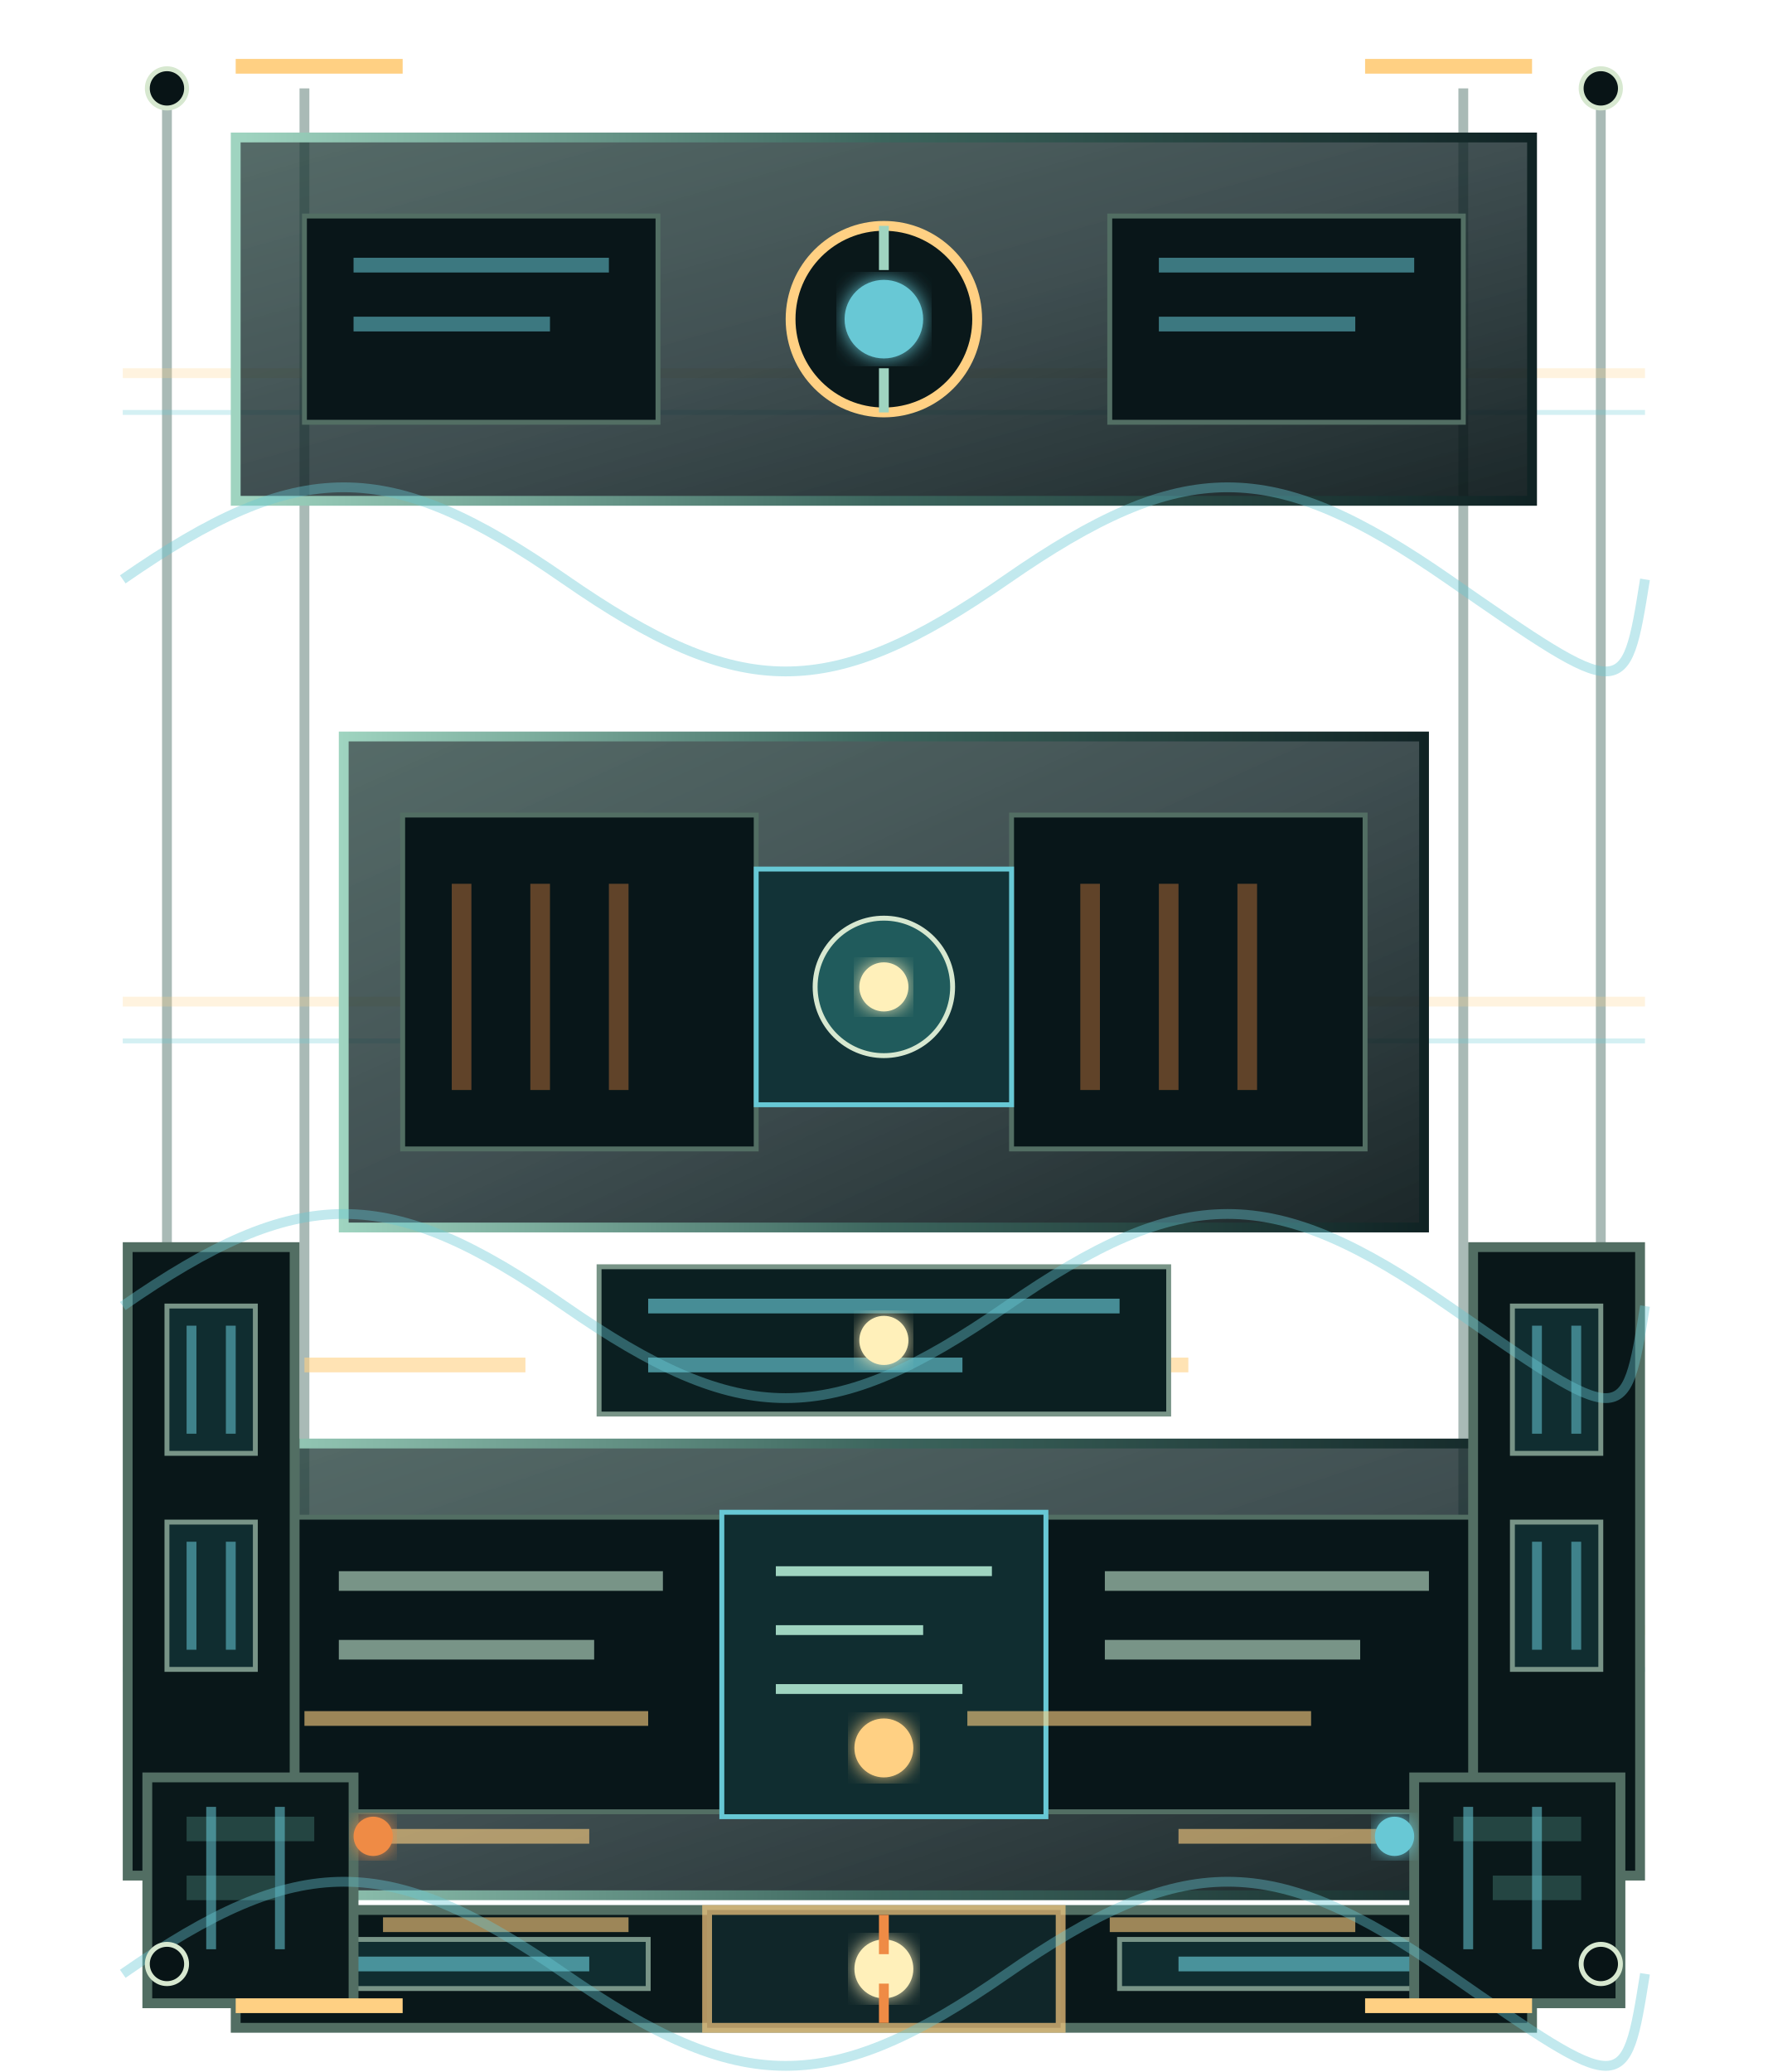
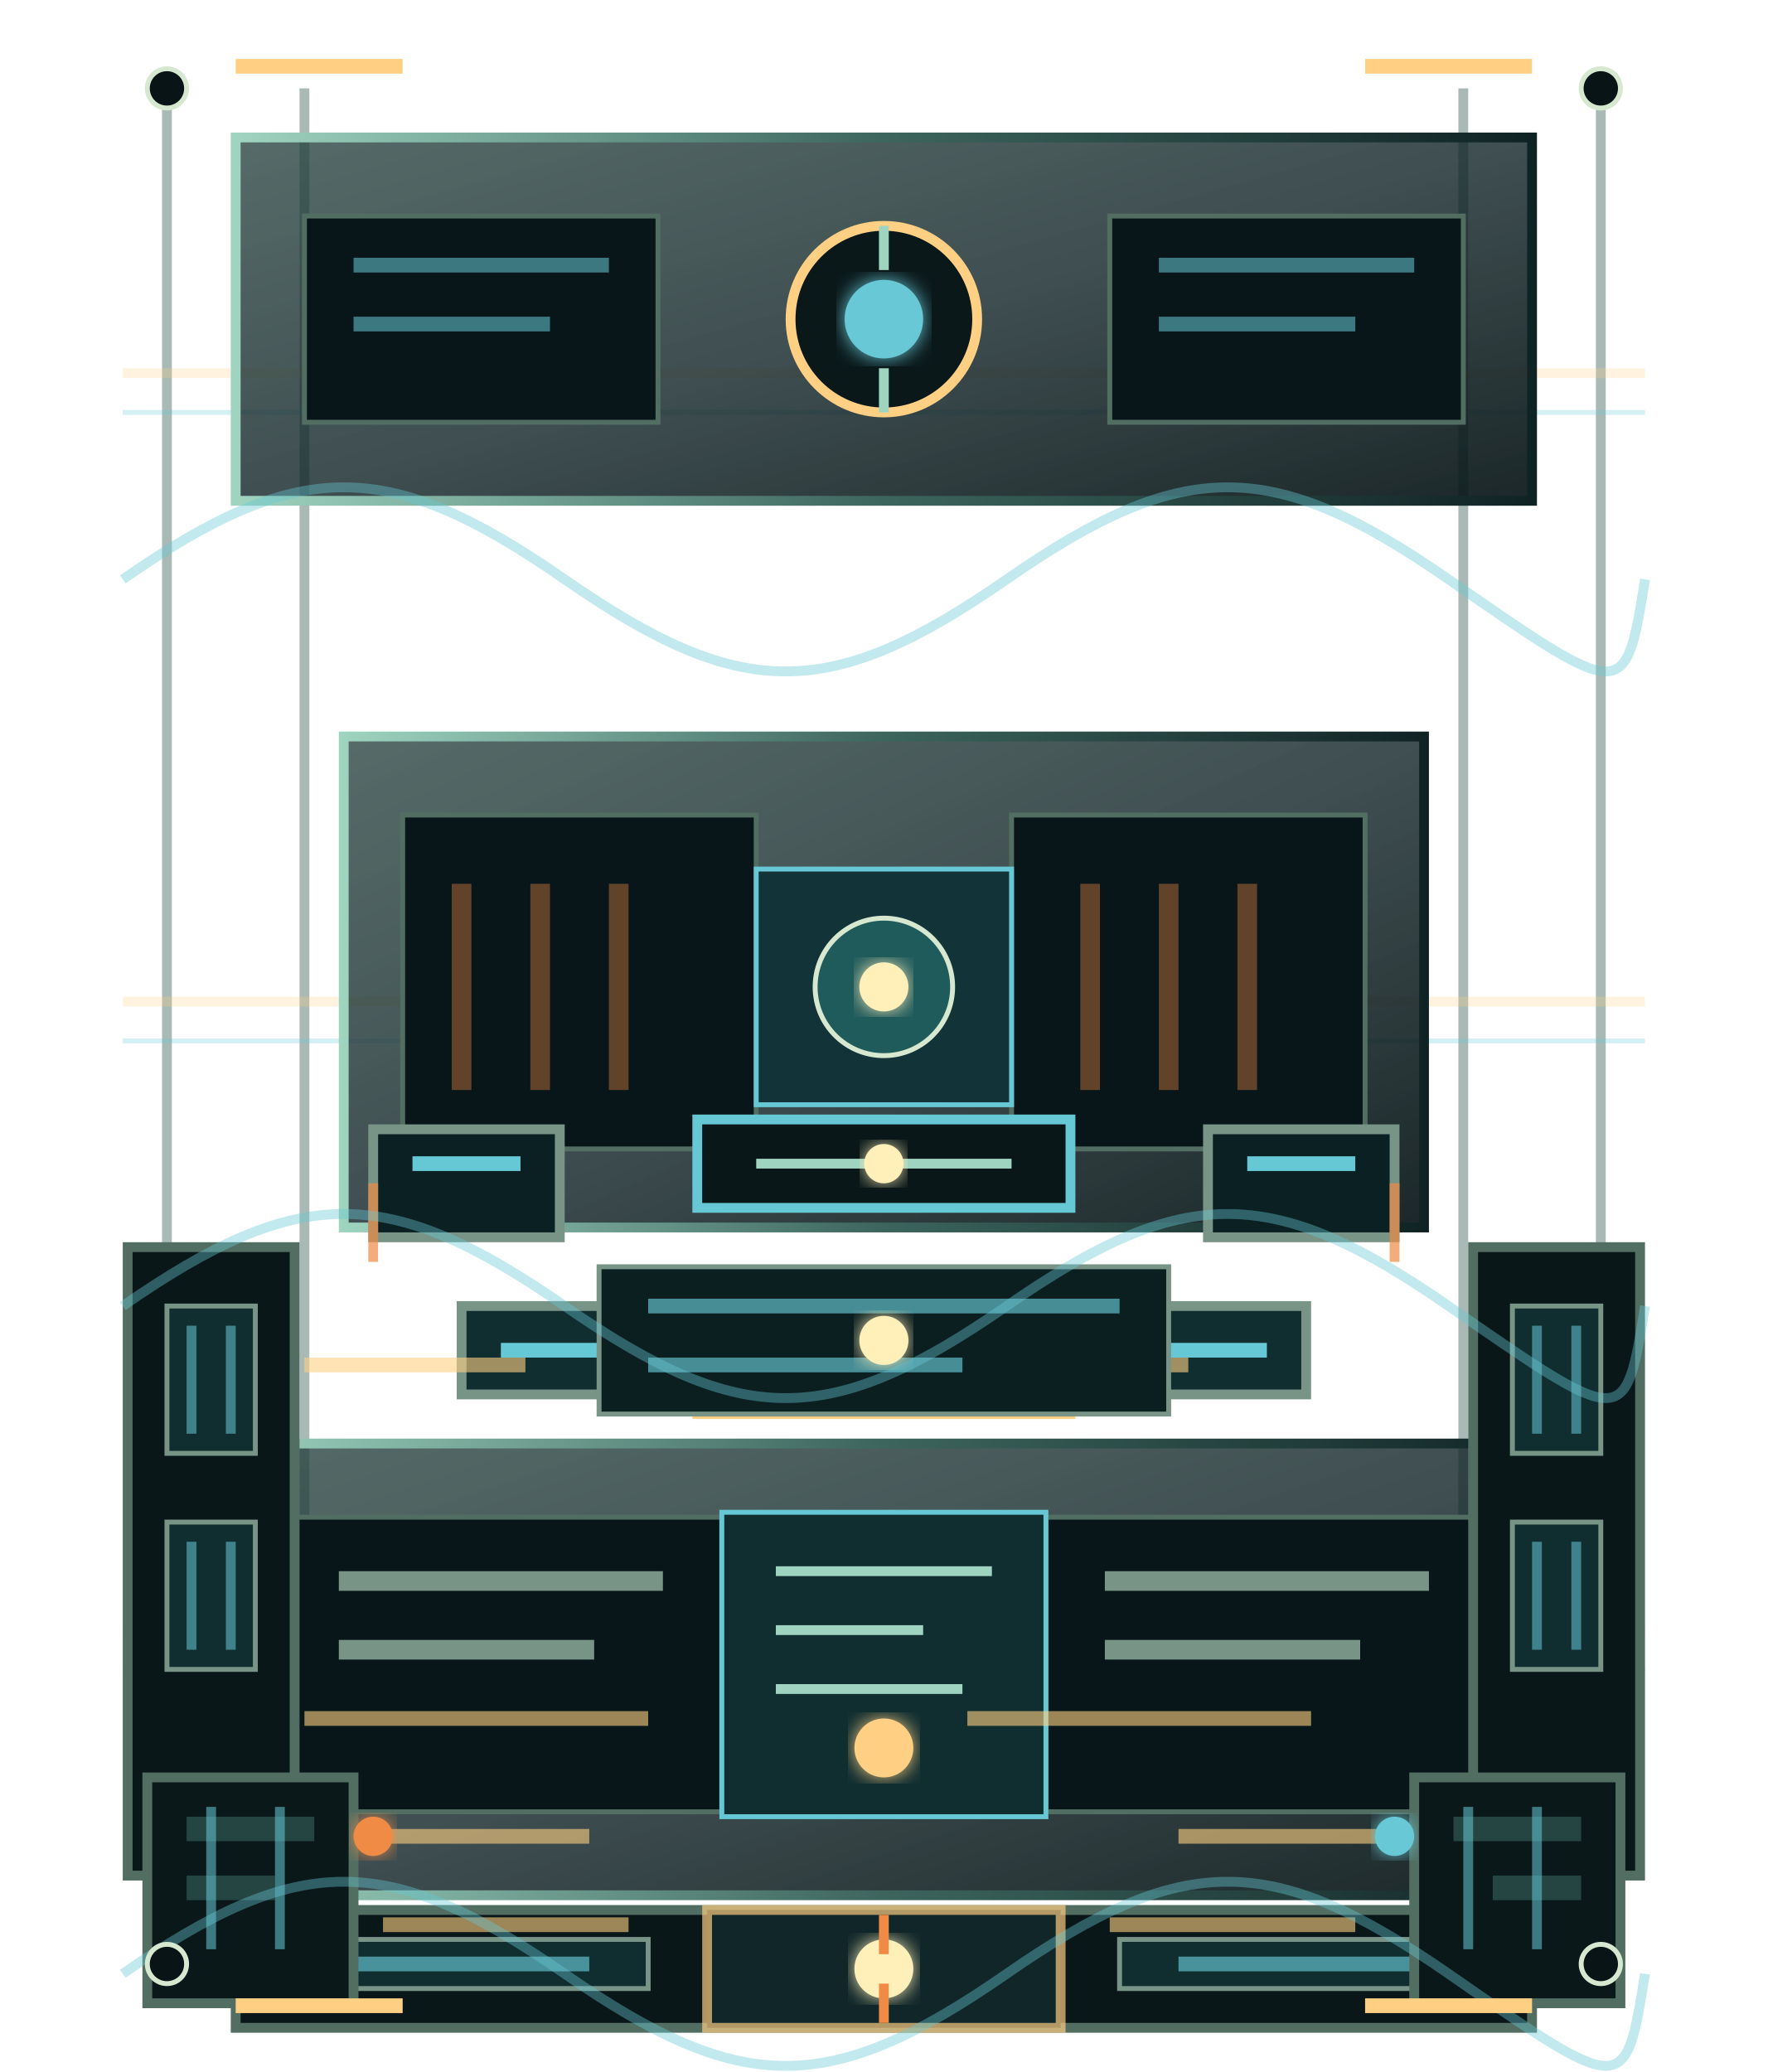
<svg xmlns="http://www.w3.org/2000/svg" viewBox="0 0 360 422" fill="none" role="img" aria-label="Route depth service field">
  <defs>
    <linearGradient id="bay" x1="0" y1="0" x2="1" y2="1">
      <stop stop-color="#26423e" stop-opacity=".78" />
      <stop offset=".5" stop-color="#102326" stop-opacity=".8" />
      <stop offset="1" stop-color="#071416" stop-opacity=".92" />
    </linearGradient>
    <linearGradient id="rail">
      <stop stop-color="#9fd4c0" />
      <stop offset=".5" stop-color="#3c655d" />
      <stop offset="1" stop-color="#102324" />
    </linearGradient>
    <filter id="glow">
      <feGaussianBlur stdDeviation="2" result="b" />
      <feMerge>
        <feMergeNode in="b" />
        <feMergeNode in="SourceGraphic" />
      </feMerge>
    </filter>
  </defs>
  <path d="M34 18v382M326 18v382M62 18v382M298 18v382" stroke="#42675e" stroke-opacity=".45" stroke-width="2" />
  <path d="M25 76h310M25 204h310M25 332h310" stroke="#ffd083" stroke-opacity=".25" stroke-width="2" />
  <path d="M25 84h310M25 212h310M25 340h310" stroke="#67c8d5" stroke-opacity=".28" />
  <path d="M48 28h264v74H48z" fill="url(#bay)" stroke="url(#rail)" stroke-width="2" />
  <path d="M62 44h72v42H62zM226 44h72v42h-72z" fill="#091619" stroke="#526e63" />
  <path d="M72 54h52M72 66h40M236 54h52M236 66h40" stroke="#67c8d5" stroke-opacity=".55" stroke-width="3" />
  <circle cx="180" cy="65" r="19" fill="#0a181a" stroke="#ffd083" stroke-width="2" />
  <circle cx="180" cy="65" r="8" fill="#67c8d5" filter="url(#glow)" />
  <path d="M180 46v9M180 75v9" stroke="#9fd4c0" stroke-width="2" />
  <path d="M70 150h220v100H70z" fill="url(#bay)" stroke="url(#rail)" stroke-width="2" />
  <path d="M82 166h72v68H82zM206 166h72v68h-72z" fill="#081619" stroke="#526e63" />
  <path d="M94 180v42M110 180v42M126 180v42M222 180v42M238 180v42M254 180v42" stroke="#ef8b45" stroke-opacity=".38" stroke-width="4" />
  <path d="M154 177h52v48h-52z" fill="#123337" stroke="#67c8d5" />
  <circle cx="180" cy="201" r="14" fill="#205b5c" stroke="#d7e8d0" />
  <circle cx="180" cy="201" r="5" fill="#fff0ba" filter="url(#glow)" />
  <path d="M42 294h276v92H42z" fill="url(#bay)" stroke="url(#rail)" stroke-width="2" />
  <path d="M57 309h90v60H57zM213 309h90v60h-90z" fill="#081619" stroke="#526e63" />
  <path d="M69 322h66M69 336h52M225 322h66M225 336h52" stroke="#789487" stroke-width="4" />
  <path d="M147 308h66v62h-66z" fill="#102d30" stroke="#67c8d5" />
  <path d="M158 320h44M158 332h30M158 344h38" stroke="#9fd4c0" stroke-width="2" />
  <circle cx="180" cy="356" r="6" fill="#ffd083" filter="url(#glow)" />
+   <g stroke="#789487" stroke-width="2">
+     <path d="M76 230h38v22H76z" fill="#0b2022" />
+     <path d="M246 230h38v22h-38z" fill="#0b2022" />
+     <path d="M94 266h42v18H94z" fill="#102d30" />
+     <path d="M224 266h42v18h-42z" fill="#102d30" />
+     <path d="M142 228h76v18h-76z" fill="#091719" stroke="#67c8d5" />
+     <path d="M142 270h76v18h-76z" fill="#102629" stroke="#ffd083" />
+   </g>
+   <path d="M84 237h22M254 237h22M102 275h26M232 275h26" stroke="#67c8d5" stroke-width="3" />
+   <path d="M154 237h52M154 279h52" stroke="#9fd4c0" stroke-width="2" />
+   <circle cx="180" cy="237" r="4" fill="#fff0ba" filter="url(#glow)" />
+   <circle cx="180" cy="279" r="4" fill="#ef8b45" filter="url(#glow)" />
+   <path d="M76 241v16M284 241v16M136 275v-10M224 275v-10" stroke="#ef8b45" stroke-opacity=".7" stroke-width="2" />
  <path d="M26 254h34v128H26zM300 254h34v128h-34z" fill="#091719" stroke="#526e63" stroke-width="2" />
  <path d="M34 266h18v30H34zM34 310h18v30H34zM308 266h18v30h-18zM308 310h18v30h-18z" fill="#102d30" stroke="#789487" />
  <path d="M39 270v22M47 270v22M313 270v22M321 270v22M39 314v22M47 314v22M313 314v22M321 314v22" stroke="#67c8d5" stroke-opacity=".55" stroke-width="2" />
  <path d="M62 278h45M62 350h70M197 278h45M197 350h70" stroke="#ffd083" stroke-opacity=".6" stroke-width="3" />
  <path d="M122 258h116v30H122z" fill="#0b1f21" stroke="#789487" />
  <path d="M132 266h96M132 278h64" stroke="#67c8d5" stroke-opacity=".65" stroke-width="3" />
  <circle cx="180" cy="273" r="5" fill="#fff0ba" filter="url(#glow)" />
  <path d="M48 389h264v24H48z" fill="#091719" stroke="#526e63" stroke-width="2" />
  <path d="M60 395h72v10H60zM228 395h72v10h-72z" fill="#102d30" stroke="#789487" />
  <path d="M72 400h48M240 400h48" stroke="#67c8d5" stroke-opacity=".65" stroke-width="3" />
  <path d="M144 389h72v24h-72z" fill="#102629" stroke="#ffd083" stroke-opacity=".68" stroke-width="2" />
  <circle cx="180" cy="401" r="6" fill="#fff0ba" filter="url(#glow)" />
  <path d="M180 390v8M180 404v8" stroke="#ef8b45" stroke-width="2" />
  <circle cx="54" cy="401" r="4" fill="#ef8b45" />
  <circle cx="306" cy="401" r="4" fill="#67c8d5" />
  <path d="M30 362h42v46H30zM288 362h42v46h-42z" fill="#0a181a" stroke="#526e63" stroke-width="2" />
  <path d="M38 370h26v5H38zM38 382h18v5H38zM296 370h26v5h-26zM304 382h18v5h-18z" fill="#244542" />
  <path d="M43 368v29M57 368v29M299 368v29M313 368v29" stroke="#67c8d5" stroke-opacity=".55" stroke-width="2" />
  <path d="M78 374h42M240 374h42M78 392h50M226 392h50" stroke="#ffd083" stroke-opacity=".6" stroke-width="3" />
  <circle cx="76" cy="374" r="4" fill="#ef8b45" filter="url(#glow)" />
  <circle cx="284" cy="374" r="4" fill="#67c8d5" filter="url(#glow)" />
  <path d="M25 118c36-25 54-25 90 0s54 25 90 0 54-25 90 0 36 25 40 0M25 266c36-25 54-25 90 0s54 25 90 0 54-25 90 0 36 25 40 0M25 402c36-25 54-25 90 0s54 25 90 0 54-25 90 0 36 25 40 0" stroke="#67c8d5" stroke-opacity=".4" stroke-width="2" />
  <g fill="#081416" stroke="#d7e8d0">
    <circle cx="34" cy="18" r="4" />
    <circle cx="326" cy="18" r="4" />
    <circle cx="34" cy="400" r="4" />
    <circle cx="326" cy="400" r="4" />
  </g>
  <g fill="#ffd083">
    <rect x="48" y="12" width="34" height="3" />
    <rect x="278" y="12" width="34" height="3" />
    <rect x="48" y="407" width="34" height="3" />
    <rect x="278" y="407" width="34" height="3" />
  </g>
</svg>
